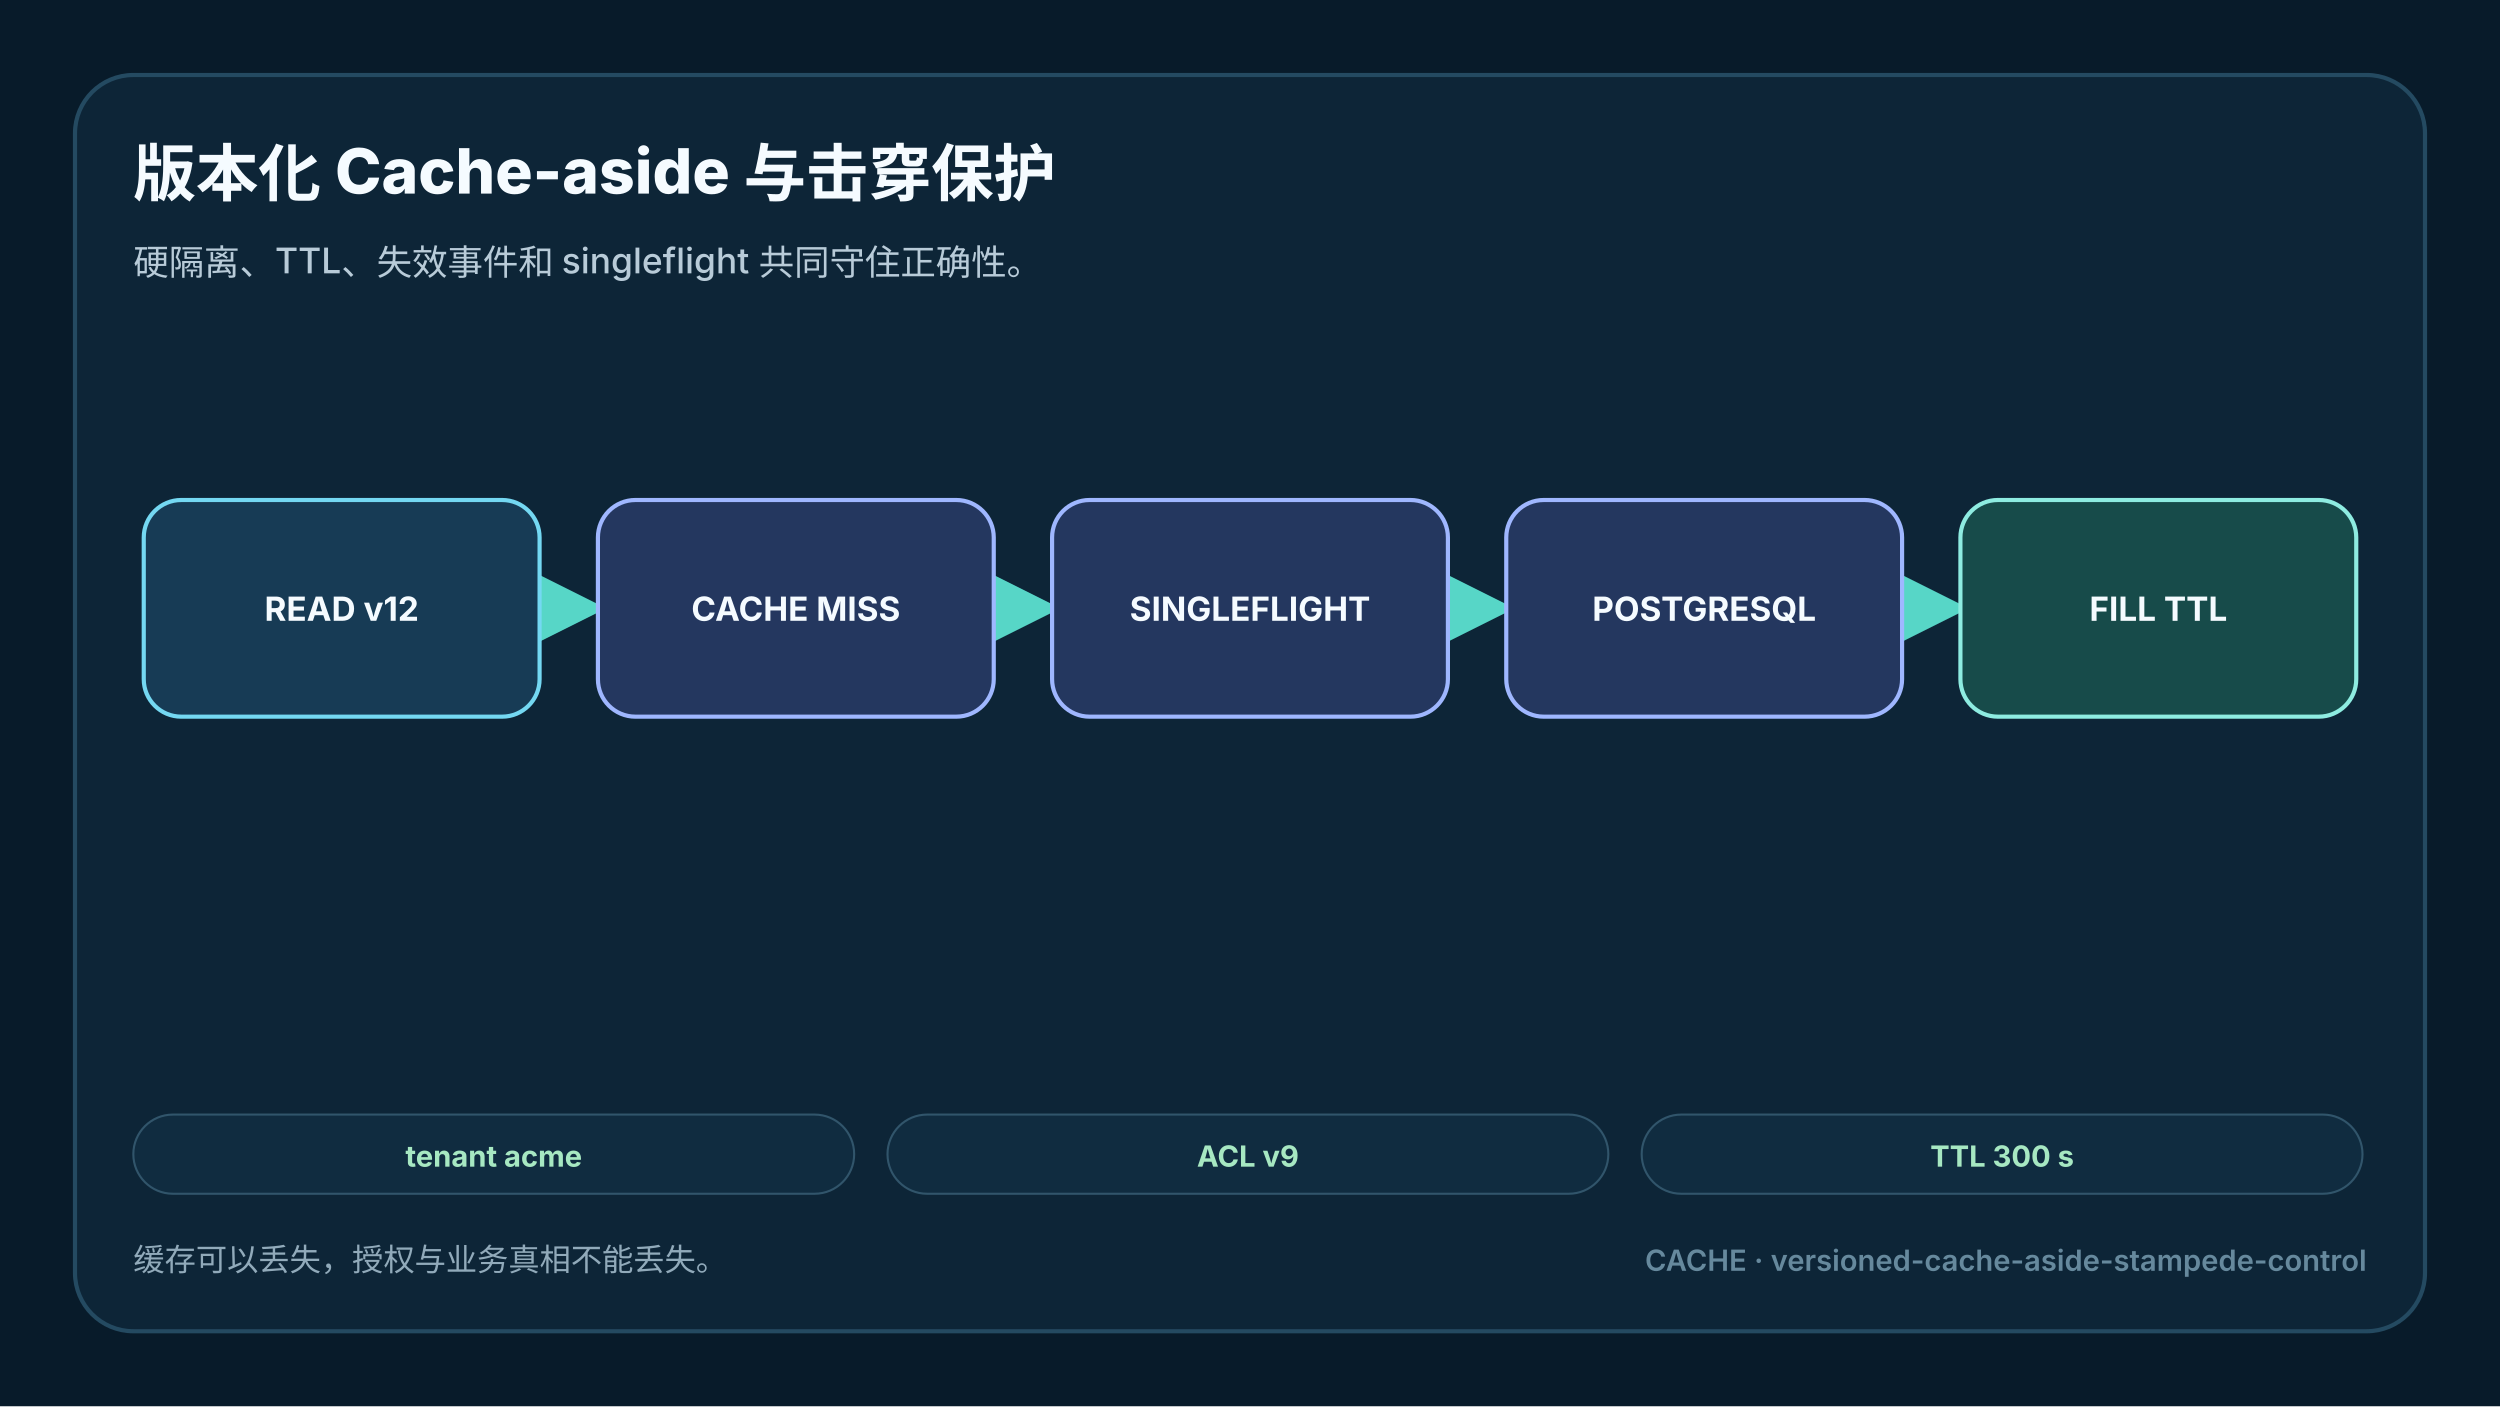
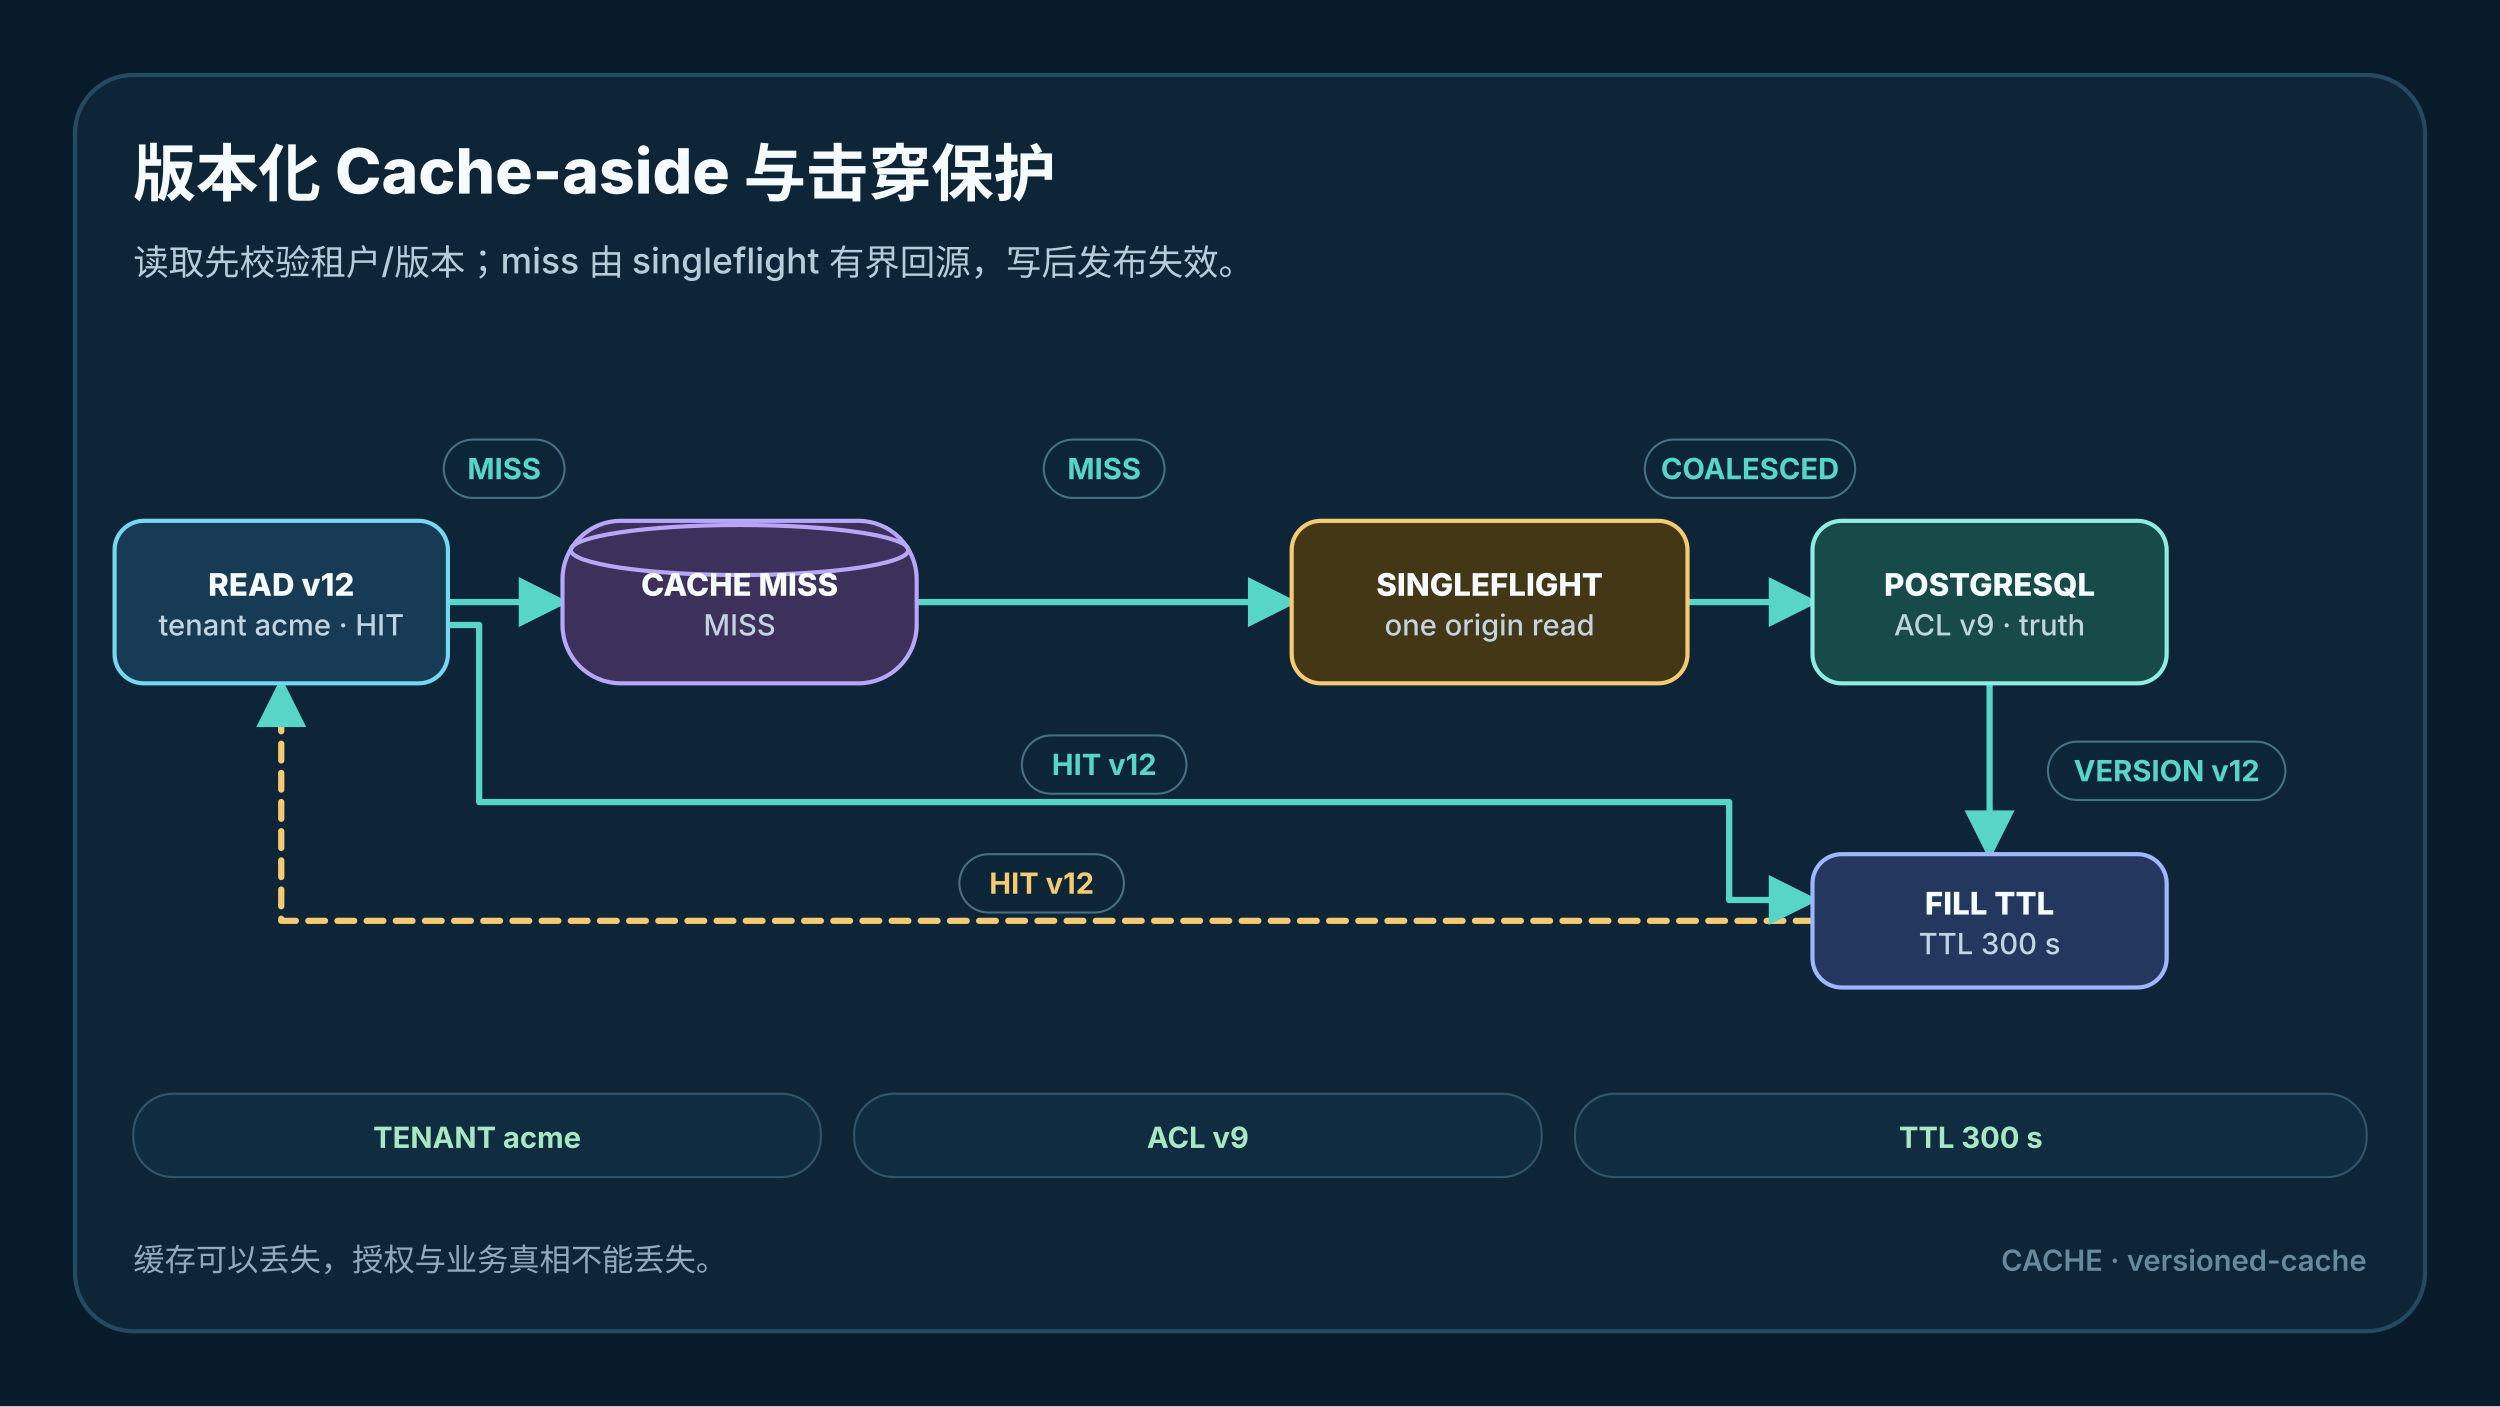
<svg xmlns="http://www.w3.org/2000/svg" width="1200" height="675" viewBox="0 0 1200 675" role="img" aria-labelledby="visual-backend-05-detail-title visual-backend-05-detail-description">
  <defs>
    <marker id="visual-backend-05-detail-arrow" markerWidth="8" markerHeight="8" refX="7" refY="4" orient="auto">
      <path d="M0 0 L8 4 L0 8 Z" fill="#57D6C7" />
    </marker>
  </defs>
  <rect width="1200" height="675" fill="#081B2A" />
  <rect x="36" y="36" width="1128" height="603" rx="28" fill="#0D2537" stroke="#244A61" stroke-width="2" />
-   <text x="64" y="94" font-family="Inter, Arial, sans-serif" font-size="30" font-weight="760" fill="#F5FBFF" text-anchor="start">版本化 Cache-aside 与击穿保护</text>
-   <text x="64" y="132" font-family="Inter, Arial, sans-serif" font-size="17" font-weight="500" fill="#B8CBD8" text-anchor="start">硬隔离、TTL、失效事件和 singleflight 共同守住正确性。</text>
+   <text x="64" y="94" data-region="title" font-family="Inter, Arial, sans-serif" font-size="30" font-weight="760" fill="#F5FBFF" text-anchor="start">版本化 Cache-aside 与击穿保护</text>
+   <text x="64" y="132" data-region="subtitle" font-family="Inter, Arial, sans-serif" font-size="17" font-weight="500" fill="#B8CBD8" text-anchor="start">读取先校验租户/版本；miss 由 singleflight 有界回源，写后发布失效。</text>
  <g data-kind="cache">
-     <polyline data-edge="edge-1" data-from="card-1" data-to="card-2" points="259,292 287,292" fill="none" stroke="#57D6C7" stroke-width="4" stroke-linecap="round" stroke-linejoin="round" marker-end="url(#visual-backend-05-detail-arrow)" />
-     <polyline data-edge="edge-2" data-from="card-2" data-to="card-3" points="477,292 505,292" fill="none" stroke="#57D6C7" stroke-width="4" stroke-linecap="round" stroke-linejoin="round" marker-end="url(#visual-backend-05-detail-arrow)" />
-     <polyline data-edge="edge-3" data-from="card-3" data-to="card-4" points="695,292 723,292" fill="none" stroke="#57D6C7" stroke-width="4" stroke-linecap="round" stroke-linejoin="round" marker-end="url(#visual-backend-05-detail-arrow)" />
-     <polyline data-edge="edge-4" data-from="card-4" data-to="card-5" points="913,292 941,292" fill="none" stroke="#57D6C7" stroke-width="4" stroke-linecap="round" stroke-linejoin="round" marker-end="url(#visual-backend-05-detail-arrow)" />
-     <g data-node="card-1" data-kind="entry">
-       <rect x="69" y="240" width="190" height="104" rx="18" fill="#173B55" stroke="#74D8F2" stroke-width="2" />
-       <text x="164" y="298" font-family="Inter, Arial, sans-serif" font-size="16" font-weight="750" fill="#F5FBFF" text-anchor="middle">READ v12</text>
+     <polyline data-edge="read-miss" data-from="read" data-to="cache-miss" data-kind="flow" points="215,289 270,289" fill="none" stroke="#57D6C7" stroke-width="3" stroke-linecap="round" stroke-linejoin="round" marker-end="url(#visual-backend-05-detail-arrow)" />
+     <g data-edge-label="read-miss">
+       <rect x="213" y="211" width="58" height="28" rx="14" fill="#0C2638" stroke="#477083" stroke-width="1" />
+       <text x="242" y="230" data-region="edge-label" font-family="Inter, Arial, sans-serif" font-size="14" font-weight="680" fill="#57D6C7" text-anchor="middle">MISS</text>
    </g>
-     <g data-node="card-2" data-kind="stage">
-       <rect x="287" y="240" width="190" height="104" rx="18" fill="#24375F" stroke="#9FB7FF" stroke-width="2" />
-       <text x="382" y="298" font-family="Inter, Arial, sans-serif" font-size="16" font-weight="750" fill="#F5FBFF" text-anchor="middle">CACHE MISS</text>
+     <polyline data-edge="miss-singleflight" data-from="cache-miss" data-to="singleflight" data-kind="flow" points="440,289 620,289" fill="none" stroke="#57D6C7" stroke-width="3" stroke-linecap="round" stroke-linejoin="round" marker-end="url(#visual-backend-05-detail-arrow)" />
+     <g data-edge-label="miss-singleflight">
+       <rect x="501" y="211" width="58" height="28" rx="14" fill="#0C2638" stroke="#477083" stroke-width="1" />
+       <text x="530" y="230" data-region="edge-label" font-family="Inter, Arial, sans-serif" font-size="14" font-weight="680" fill="#57D6C7" text-anchor="middle">MISS</text>
    </g>
-     <g data-node="card-3" data-kind="stage">
-       <rect x="505" y="240" width="190" height="104" rx="18" fill="#24375F" stroke="#9FB7FF" stroke-width="2" />
-       <text x="600" y="298" font-family="Inter, Arial, sans-serif" font-size="16" font-weight="750" fill="#F5FBFF" text-anchor="middle">SINGLEFLIGHT</text>
+     <polyline data-edge="singleflight-postgres" data-from="singleflight" data-to="postgres" data-kind="flow" points="810,289 870,289" fill="none" stroke="#57D6C7" stroke-width="3" stroke-linecap="round" stroke-linejoin="round" marker-end="url(#visual-backend-05-detail-arrow)" />
+     <g data-edge-label="singleflight-postgres">
+       <rect x="789.5" y="211" width="101" height="28" rx="14" fill="#0C2638" stroke="#477083" stroke-width="1" />
+       <text x="840" y="230" data-region="edge-label" font-family="Inter, Arial, sans-serif" font-size="14" font-weight="680" fill="#57D6C7" text-anchor="middle">COALESCED</text>
    </g>
-     <g data-node="card-4" data-kind="stage">
-       <rect x="723" y="240" width="190" height="104" rx="18" fill="#24375F" stroke="#9FB7FF" stroke-width="2" />
-       <text x="818" y="298" font-family="Inter, Arial, sans-serif" font-size="16" font-weight="750" fill="#F5FBFF" text-anchor="middle">POSTGRESQL</text>
+     <polyline data-edge="postgres-fill" data-from="postgres" data-to="fill" data-kind="flow" points="955,328 955,410" fill="none" stroke="#57D6C7" stroke-width="3" stroke-linecap="round" stroke-linejoin="round" marker-end="url(#visual-backend-05-detail-arrow)" />
+     <g data-edge-label="postgres-fill">
+       <rect x="983" y="356" width="114" height="28" rx="14" fill="#0C2638" stroke="#477083" stroke-width="1" />
+       <text x="1040" y="375" data-region="edge-label" font-family="Inter, Arial, sans-serif" font-size="14" font-weight="680" fill="#57D6C7" text-anchor="middle">VERSION v12</text>
    </g>
-     <g data-node="card-5" data-kind="outcome">
-       <rect x="941" y="240" width="190" height="104" rx="18" fill="#174B4A" stroke="#8EECE1" stroke-width="2" />
-       <text x="1036" y="298" font-family="Inter, Arial, sans-serif" font-size="16" font-weight="750" fill="#F5FBFF" text-anchor="middle">FILL TTL</text>
+     <polyline data-edge="fill-read" data-from="fill" data-to="read" data-kind="feedback" points="870,442 135,442 135,328" fill="none" stroke="#F5CA72" stroke-width="3" stroke-dasharray="8 6" stroke-linecap="round" stroke-linejoin="round" marker-end="url(#visual-backend-05-detail-arrow)" />
+     <g data-edge-label="fill-read">
+       <rect x="460.5" y="410" width="79" height="28" rx="14" fill="#0C2638" stroke="#477083" stroke-width="1" />
+       <text x="500" y="429" data-region="edge-label" font-family="Inter, Arial, sans-serif" font-size="14" font-weight="680" fill="#F5CA72" text-anchor="middle">HIT v12</text>
    </g>
-     <g data-value="1">
-       <rect x="64" y="535" width="346" height="38" rx="19" fill="#102C40" stroke="#31556B" />
-       <text x="237" y="560" font-family="Inter, Arial, sans-serif" font-size="14" font-weight="650" fill="#A7E8C2" text-anchor="middle">tenant acme</text>
+     <polyline data-edge="read-hit" data-from="read" data-to="fill" data-kind="hit" points="215,300 230,300 230,385 830,385 830,432 870,432" fill="none" stroke="#57D6C7" stroke-width="3" stroke-linecap="round" stroke-linejoin="round" marker-end="url(#visual-backend-05-detail-arrow)" />
+     <g data-edge-label="read-hit">
+       <rect x="490.5" y="353" width="79" height="28" rx="14" fill="#0C2638" stroke="#477083" stroke-width="1" />
+       <text x="530" y="372" data-region="edge-label" font-family="Inter, Arial, sans-serif" font-size="14" font-weight="680" fill="#57D6C7" text-anchor="middle">HIT v12</text>
    </g>
-     <g data-value="2">
-       <rect x="426" y="535" width="346" height="38" rx="19" fill="#102C40" stroke="#31556B" />
-       <text x="599" y="560" font-family="Inter, Arial, sans-serif" font-size="14" font-weight="650" fill="#A7E8C2" text-anchor="middle">ACL v9</text>
+     <g data-node="read" data-kind="entry">
+       <rect x="55" y="250" width="160" height="78" rx="14" fill="#173B55" stroke="#74D8F2" stroke-width="2" />
+       <text x="135" y="286" data-region="node-primary" font-family="Inter, Arial, sans-serif" font-size="15" font-weight="760" fill="#F5FBFF" text-anchor="middle">READ v12</text>
+       <text x="135" y="305" data-region="node-secondary" font-family="Inter, Arial, sans-serif" font-size="14" font-weight="540" fill="#C1D4E0" text-anchor="middle">tenant acme · HIT</text>
    </g>
-     <g data-value="3">
-       <rect x="788" y="535" width="346" height="38" rx="19" fill="#102C40" stroke="#31556B" />
-       <text x="961" y="560" font-family="Inter, Arial, sans-serif" font-size="14" font-weight="650" fill="#A7E8C2" text-anchor="middle">TTL 300 s</text>
+     <g data-node="cache-miss" data-kind="cache">
+       <rect x="270" y="250" width="170" height="78" rx="28" fill="#3D315B" stroke="#B8A7F8" stroke-width="2" />
+       <ellipse cx="355" cy="264" rx="81" ry="12" fill="none" stroke="#B8A7F8" stroke-width="2" />
+       <text x="355" y="286" data-region="node-primary" font-family="Inter, Arial, sans-serif" font-size="15" font-weight="760" fill="#F5FBFF" text-anchor="middle">CACHE MISS</text>
+       <text x="355" y="305" data-region="node-secondary" font-family="Inter, Arial, sans-serif" font-size="14" font-weight="540" fill="#C1D4E0" text-anchor="middle">MISS</text>
+     </g>
+     <g data-node="singleflight" data-kind="gate">
+       <rect x="620" y="250" width="190" height="78" rx="14" fill="#443716" stroke="#F5CA72" stroke-width="2" />
+       <text x="715" y="286" data-region="node-primary" font-family="Inter, Arial, sans-serif" font-size="15" font-weight="760" fill="#F5FBFF" text-anchor="middle">SINGLEFLIGHT</text>
+       <text x="715" y="305" data-region="node-secondary" font-family="Inter, Arial, sans-serif" font-size="14" font-weight="540" fill="#C1D4E0" text-anchor="middle">one origin read</text>
+     </g>
+     <g data-node="postgres" data-kind="authority">
+       <rect x="870" y="250" width="170" height="78" rx="14" fill="#174B4A" stroke="#8EECE1" stroke-width="2" />
+       <text x="955" y="286" data-region="node-primary" font-family="Inter, Arial, sans-serif" font-size="15" font-weight="760" fill="#F5FBFF" text-anchor="middle">POSTGRESQL</text>
+       <text x="955" y="305" data-region="node-secondary" font-family="Inter, Arial, sans-serif" font-size="14" font-weight="540" fill="#C1D4E0" text-anchor="middle">ACL v9 · truth</text>
+     </g>
+     <g data-node="fill" data-kind="event">
+       <rect x="870" y="410" width="170" height="64" rx="14" fill="#24375F" stroke="#9FB7FF" stroke-width="2" />
+       <text x="955" y="439" data-region="node-primary" font-family="Inter, Arial, sans-serif" font-size="15" font-weight="760" fill="#F5FBFF" text-anchor="middle">FILL TTL</text>
+       <text x="955" y="458" data-region="node-secondary" font-family="Inter, Arial, sans-serif" font-size="14" font-weight="540" fill="#C1D4E0" text-anchor="middle">TTL 300 s</text>
    </g>
  </g>
-   <text x="64" y="610" font-family="Inter, Arial, sans-serif" font-size="15" font-weight="500" fill="#91AABA" text-anchor="start">缓存可以丢失，授权与业务真相不能丢失。</text>
-   <text x="1136" y="610" font-family="Inter, Arial, sans-serif" font-size="14" font-weight="600" fill="#66899D" text-anchor="end">CACHE · versioned-cache-aside-stampede-control</text>
+   <g data-value="cache-tenant">
+     <rect x="64" y="525" width="330" height="40" rx="19" fill="#102C40" stroke="#31556B" stroke-width="1" />
+     <text x="229" y="551" data-region="value" font-family="Inter, Arial, sans-serif" font-size="14" font-weight="680" fill="#A7E8C2" text-anchor="middle">TENANT acme</text>
+   </g>
+   <g data-value="cache-acl">
+     <rect x="410" y="525" width="330" height="40" rx="19" fill="#102C40" stroke="#31556B" stroke-width="1" />
+     <text x="575" y="551" data-region="value" font-family="Inter, Arial, sans-serif" font-size="14" font-weight="680" fill="#A7E8C2" text-anchor="middle">ACL v9</text>
+   </g>
+   <g data-value="cache-ttl">
+     <rect x="756" y="525" width="380" height="40" rx="19" fill="#102C40" stroke="#31556B" stroke-width="1" />
+     <text x="946" y="551" data-region="value" font-family="Inter, Arial, sans-serif" font-size="14" font-weight="680" fill="#A7E8C2" text-anchor="middle">TTL 300 s</text>
+   </g>
+   <text x="64" y="610" data-region="caption" font-family="Inter, Arial, sans-serif" font-size="15" font-weight="500" fill="#91AABA" text-anchor="start">缓存可以丢失，授权与业务真相不能丢失。</text>
+   <text x="1136" y="610" data-region="footer" font-family="Inter, Arial, sans-serif" font-size="14" font-weight="600" fill="#66899D" text-anchor="end">CACHE · versioned-cache</text>
</svg>
